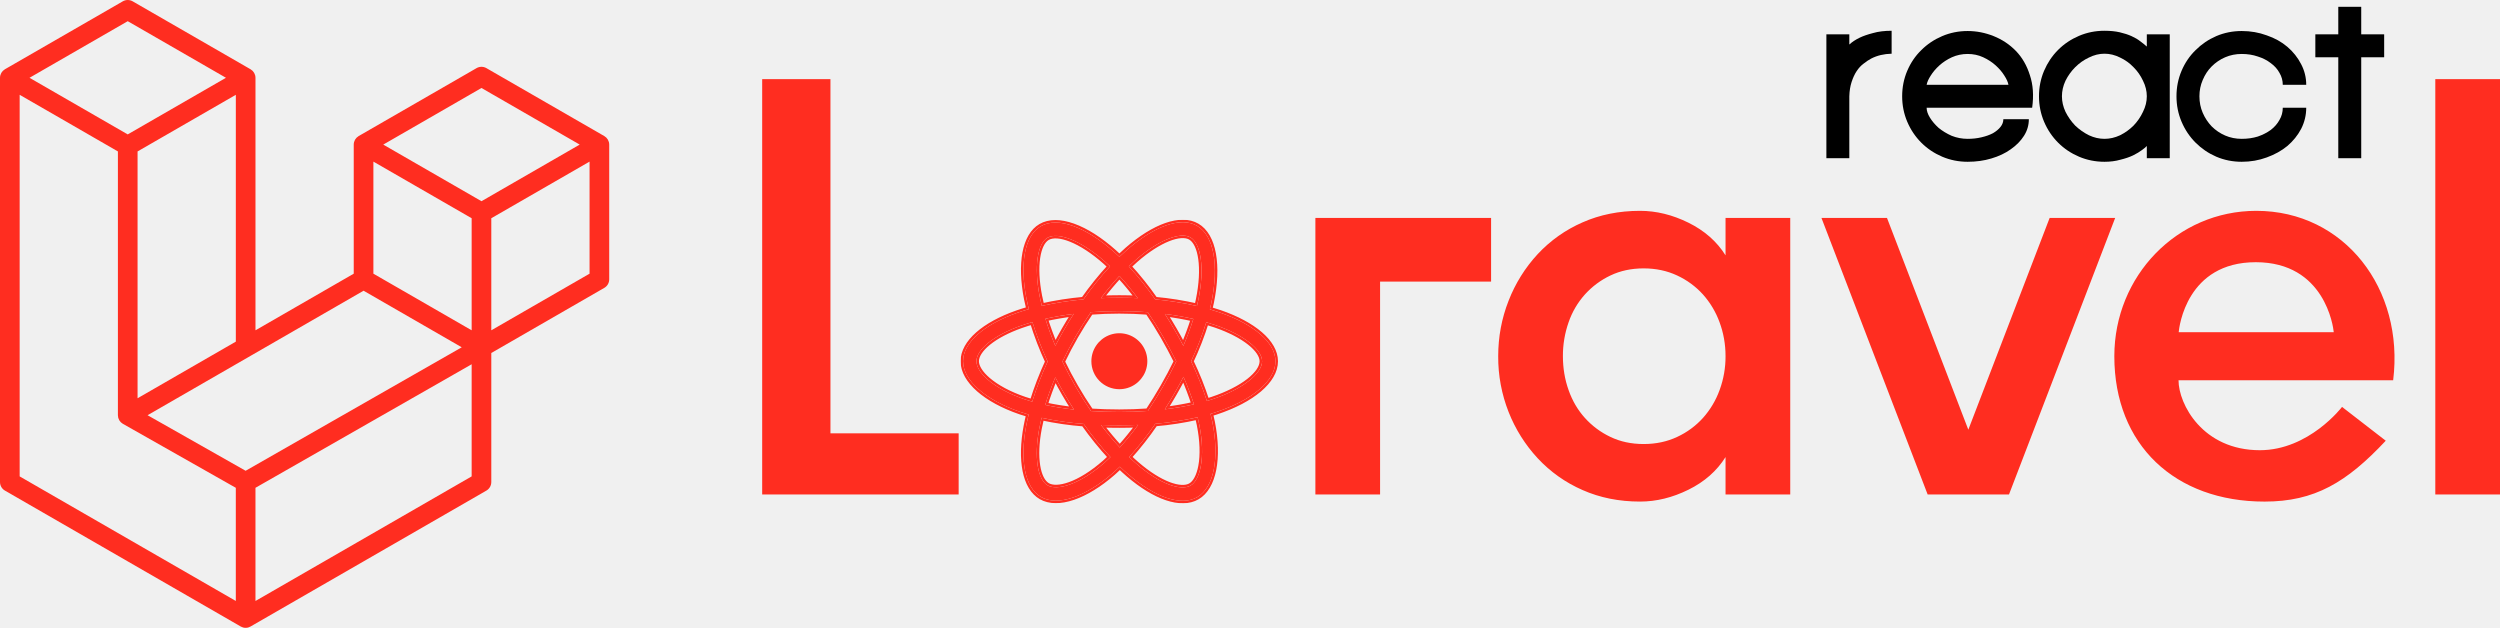
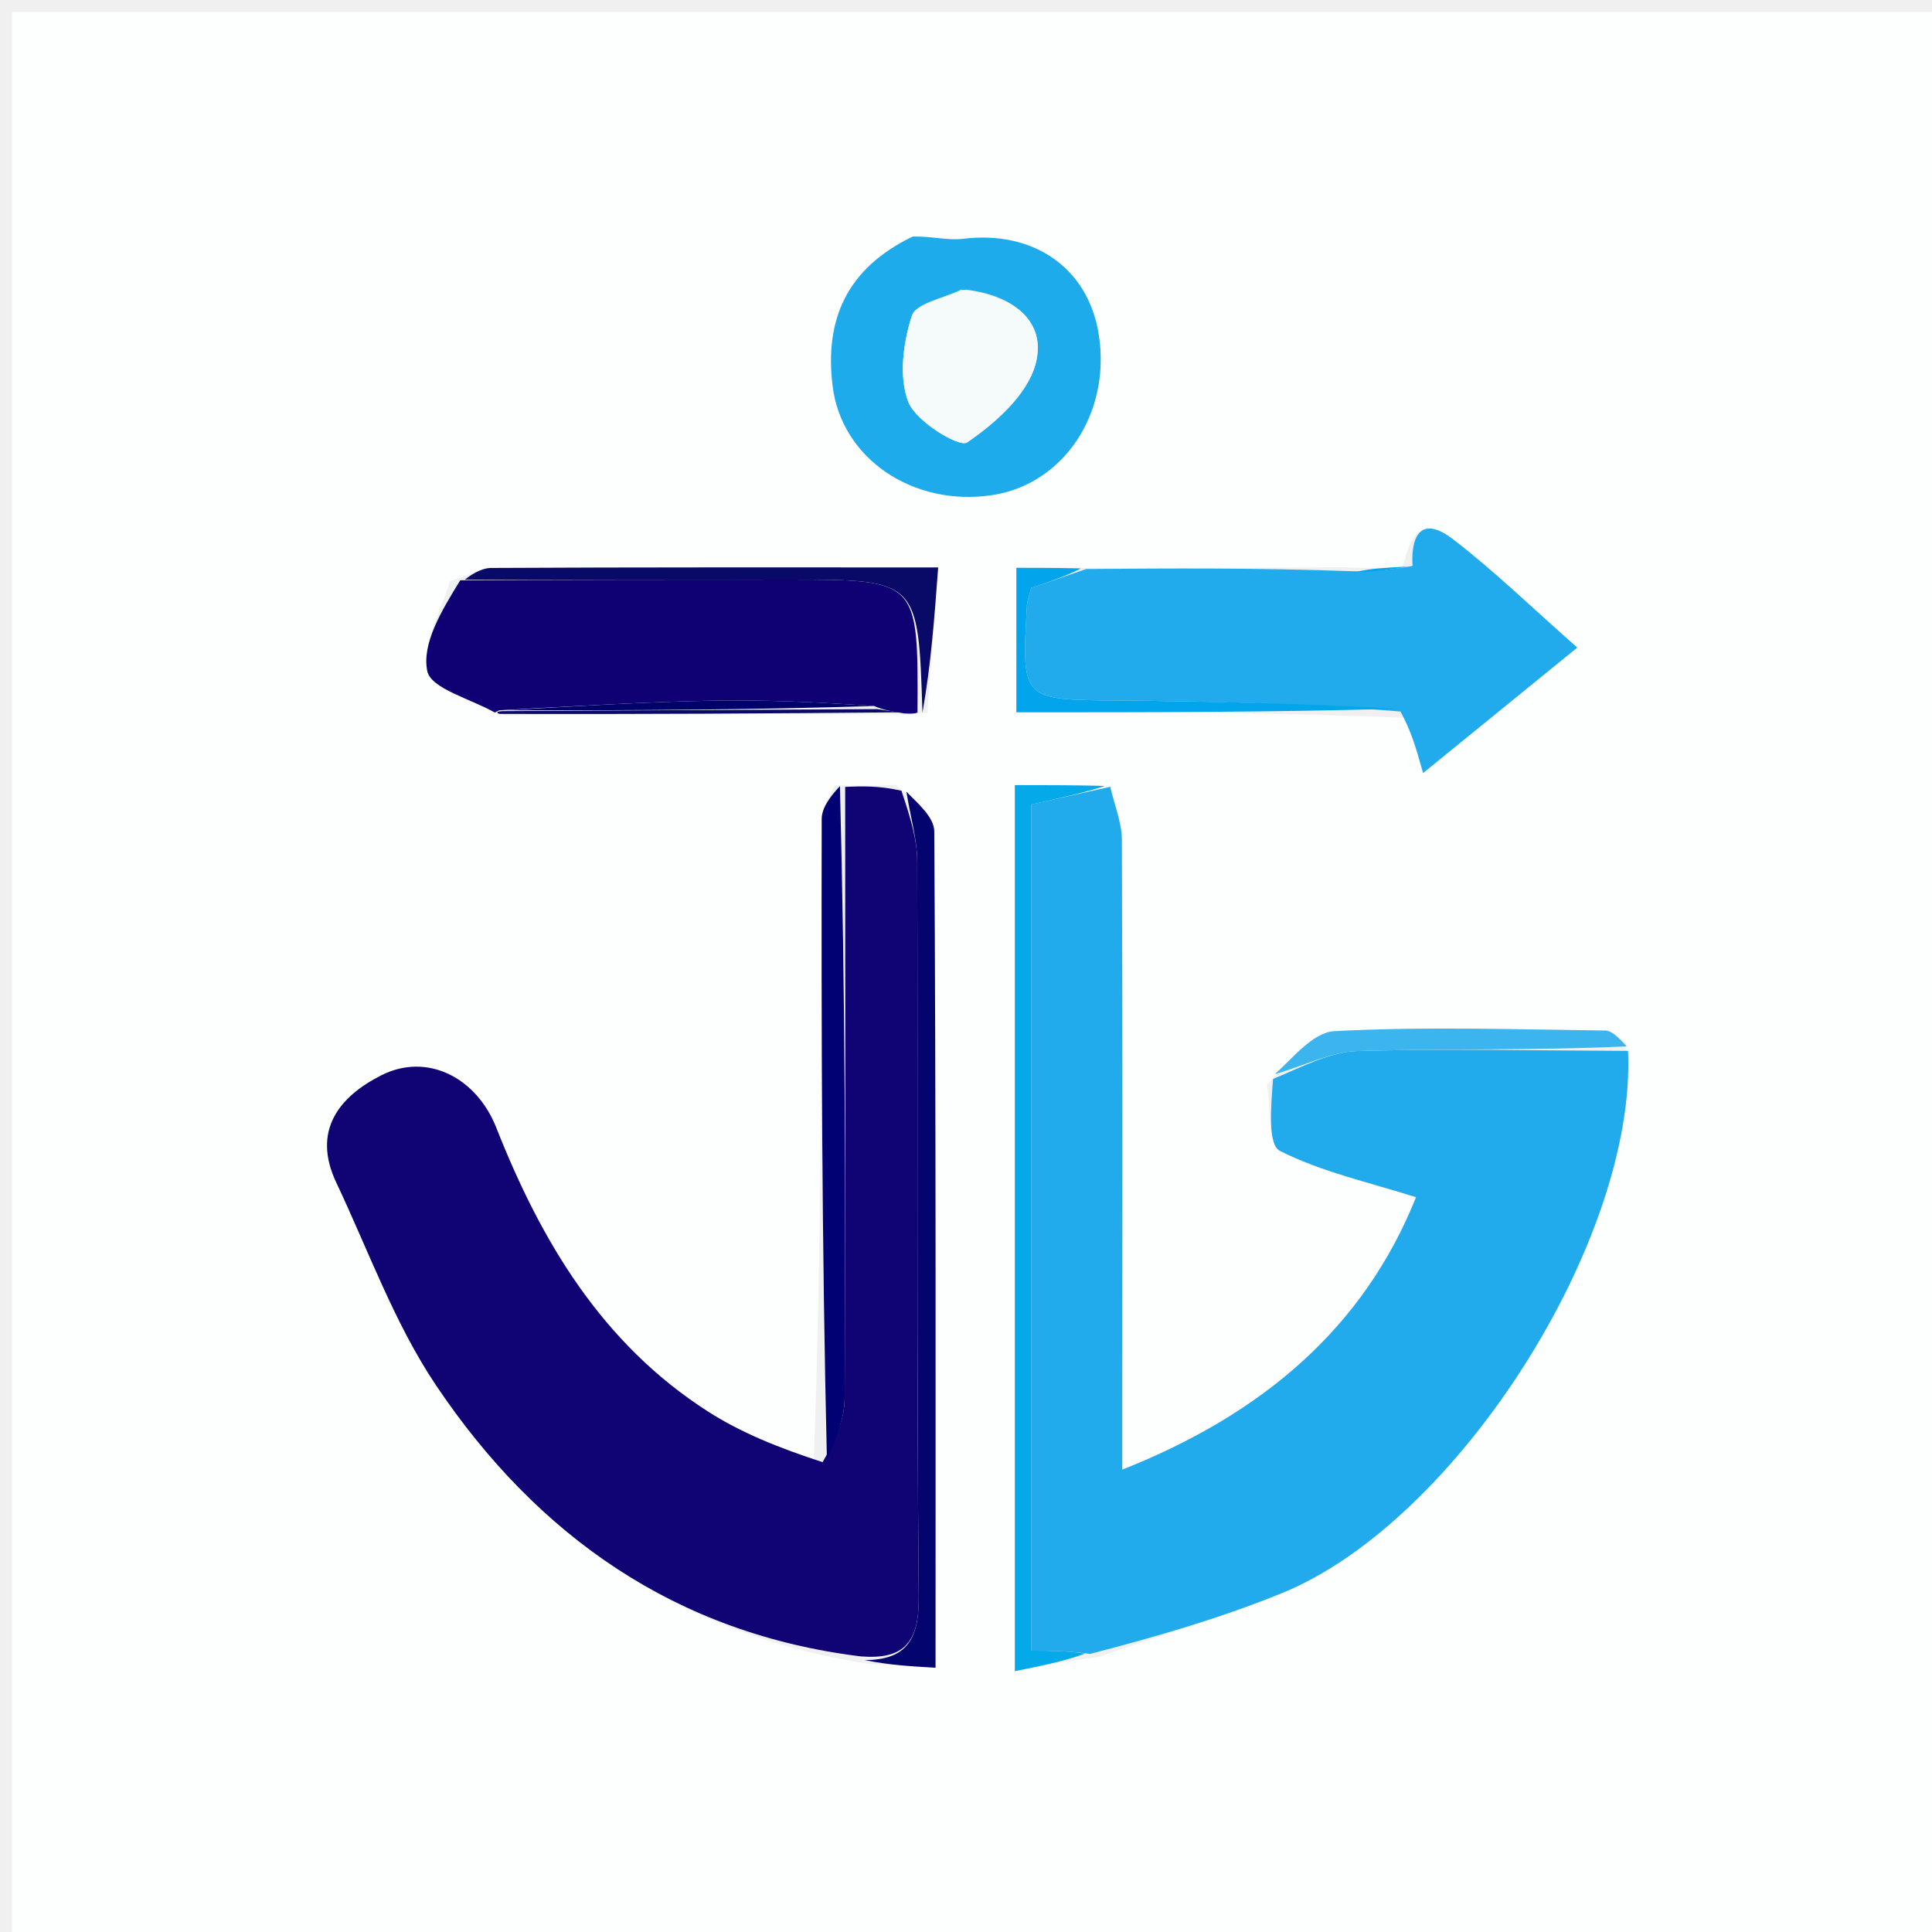
- <svg xmlns="http://www.w3.org/2000/svg" width="1991" height="500" viewBox="0 0 1991 500" fill="none">
-   <mask id="path-1-outside-1_1_7" maskUnits="userSpaceOnUse" x="765" y="175" width="253" height="226" fill="black">
-     <rect fill="white" x="765" y="175" width="253" height="226" />
-     <path d="M971.537 248.894C968.887 247.988 966.217 247.145 963.529 246.365C963.975 244.551 964.386 242.726 964.763 240.892C970.827 211.403 966.862 187.646 953.33 179.825C940.374 172.321 919.125 180.141 897.69 198.84C895.582 200.685 893.518 202.585 891.496 204.541C890.149 203.242 888.767 201.97 887.35 200.727C864.884 180.732 842.365 172.31 828.849 180.157C815.893 187.677 812.042 210.009 817.499 237.958C818.045 240.722 818.658 243.474 819.339 246.214C816.152 247.121 813.073 248.09 810.13 249.117C783.823 258.316 767 272.739 767 287.696C767 303.15 785.056 318.646 812.488 328.042C814.713 328.799 816.959 329.502 819.225 330.152C818.489 333.085 817.838 336.051 817.271 339.05C812.089 366.518 816.131 388.321 829.062 395.795C842.417 403.511 864.822 395.582 886.661 376.458C888.389 374.945 890.116 373.347 891.844 371.664C894.027 373.775 896.273 375.824 898.581 377.811C919.726 396.043 940.607 403.408 953.517 395.914C966.862 388.171 971.2 364.746 965.566 336.246C965.134 334.07 964.637 331.848 964.074 329.582C965.649 329.115 967.192 328.633 968.702 328.136C997.206 318.667 1015.78 303.358 1015.78 287.711C1015.76 272.682 998.403 258.165 971.537 248.894ZM904.681 206.873C923.043 190.854 940.208 184.531 948.033 189.05C956.362 193.865 959.601 213.279 954.367 238.741C954.021 240.399 953.648 242.053 953.247 243.701C942.289 241.208 931.177 239.449 919.985 238.435C913.577 229.204 906.553 220.417 898.959 212.133C900.818 210.33 902.722 208.576 904.671 206.873H904.681ZM840.453 300.476C842.702 304.829 845.053 309.129 847.507 313.376C850.005 317.708 852.608 321.977 855.317 326.182C847.616 325.345 839.963 324.111 832.389 322.487C834.586 315.376 837.292 307.991 840.453 300.476ZM840.453 275.429C837.343 268.074 834.711 260.84 832.55 253.853C839.65 252.262 847.216 250.962 855.104 249.977C852.461 254.102 849.918 258.288 847.475 262.534C845.033 266.781 842.687 271.079 840.437 275.429H840.453ZM846.102 287.955C849.377 281.124 852.905 274.425 856.685 267.857C860.461 261.292 864.481 254.878 868.745 248.614C876.146 248.054 883.733 247.759 891.398 247.759C899.063 247.759 906.697 248.054 914.093 248.619C918.311 254.869 922.307 261.261 926.08 267.795C929.853 274.328 933.427 280.996 936.803 287.799C933.472 294.654 929.906 301.381 926.106 307.981C922.336 314.545 918.363 320.978 914.186 327.281C906.801 327.799 899.156 328.084 891.382 328.084C883.609 328.084 876.109 327.84 868.859 327.369C864.564 321.084 860.511 314.642 856.7 308.043C852.89 301.444 849.352 294.748 846.087 287.955H846.102ZM935.305 313.303C937.81 308.957 940.215 304.553 942.519 300.093C945.678 307.255 948.467 314.576 950.874 322.025C943.21 323.751 935.462 325.074 927.661 325.99C930.293 321.813 932.842 317.584 935.305 313.303ZM942.416 275.434C940.121 271.063 937.736 266.744 935.258 262.477C932.84 258.269 930.319 254.113 927.697 250.008C935.632 251.013 943.245 252.35 950.381 253.983C948.087 261.262 945.428 268.421 942.416 275.434ZM891.502 219.747C896.677 225.401 901.563 231.314 906.143 237.461C896.347 236.994 886.545 236.994 876.736 237.461C881.572 231.066 886.521 225.131 891.502 219.747ZM834.198 189.366C842.521 184.536 860.924 191.439 880.323 208.682C881.561 209.786 882.81 210.941 884.054 212.139C876.422 220.421 869.348 229.201 862.878 238.42C851.711 239.426 840.621 241.157 829.678 243.602C829.046 241.059 828.476 238.499 827.968 235.922C823.278 211.962 826.382 193.901 834.198 189.366ZM822.065 319.89C819.992 319.299 817.945 318.658 815.924 317.967C803.796 313.821 793.779 308.411 786.901 302.518C780.744 297.237 777.624 291.966 777.624 287.696C777.624 278.621 791.13 267.043 813.654 259.191C816.483 258.207 819.337 257.307 822.215 256.491C825.561 267.242 829.612 277.759 834.343 287.976C829.555 298.333 825.454 308.994 822.065 319.89ZM879.659 368.436C870.004 376.894 860.333 382.89 851.808 385.911C844.148 388.622 838.048 388.7 834.363 386.569C826.517 382.035 823.252 364.523 827.704 341.035C828.232 338.271 828.837 335.507 829.518 332.743C840.57 335.124 851.771 336.75 863.044 337.609C869.577 346.876 876.71 355.706 884.396 364.041C882.852 365.559 881.271 367.021 879.659 368.436ZM891.797 356.402C886.76 350.955 881.732 344.927 876.83 338.449C881.594 338.636 886.445 338.729 891.382 338.729C896.451 338.729 901.468 338.62 906.412 338.397C901.849 344.643 896.971 350.652 891.797 356.402ZM956.331 371.219C954.849 379.221 951.869 384.559 948.184 386.694C940.342 391.244 923.577 385.331 905.5 369.736C903.427 367.954 901.354 366.041 899.244 364.036C906.781 355.668 913.747 346.803 920.094 337.501C931.429 336.54 942.685 334.8 953.781 332.292C954.289 334.344 954.738 336.355 955.128 338.325C957.621 350.918 957.979 362.31 956.331 371.219ZM965.349 318.024C963.991 318.475 962.591 318.911 961.171 319.336C957.692 308.535 953.483 297.983 948.572 287.753C953.299 277.659 957.343 267.26 960.679 256.626C963.224 257.367 965.696 258.145 968.075 258.969C991.096 266.908 1005.14 278.663 1005.14 287.696C1005.14 297.335 989.971 309.846 965.349 318.024Z" />
-   </mask>
-   <path d="M971.537 248.894C968.887 247.988 966.217 247.145 963.529 246.365C963.975 244.551 964.386 242.726 964.763 240.892C970.827 211.403 966.862 187.646 953.33 179.825C940.374 172.321 919.125 180.141 897.69 198.84C895.582 200.685 893.518 202.585 891.496 204.541C890.149 203.242 888.767 201.97 887.35 200.727C864.884 180.732 842.365 172.31 828.849 180.157C815.893 187.677 812.042 210.009 817.499 237.958C818.045 240.722 818.658 243.474 819.339 246.214C816.152 247.121 813.073 248.09 810.13 249.117C783.823 258.316 767 272.739 767 287.696C767 303.15 785.056 318.646 812.488 328.042C814.713 328.799 816.959 329.502 819.225 330.152C818.489 333.085 817.838 336.051 817.271 339.05C812.089 366.518 816.131 388.321 829.062 395.795C842.417 403.511 864.822 395.582 886.661 376.458C888.389 374.945 890.116 373.347 891.844 371.664C894.027 373.775 896.273 375.824 898.581 377.811C919.726 396.043 940.607 403.408 953.517 395.914C966.862 388.171 971.2 364.746 965.566 336.246C965.134 334.07 964.637 331.848 964.074 329.582C965.649 329.115 967.192 328.633 968.702 328.136C997.206 318.667 1015.78 303.358 1015.78 287.711C1015.76 272.682 998.403 258.165 971.537 248.894ZM904.681 206.873C923.043 190.854 940.208 184.531 948.033 189.05C956.362 193.865 959.601 213.279 954.367 238.741C954.021 240.399 953.648 242.053 953.247 243.701C942.289 241.208 931.177 239.449 919.985 238.435C913.577 229.204 906.553 220.417 898.959 212.133C900.818 210.33 902.722 208.576 904.671 206.873H904.681ZM840.453 300.476C842.702 304.829 845.053 309.129 847.507 313.376C850.005 317.708 852.608 321.977 855.317 326.182C847.616 325.345 839.963 324.111 832.389 322.487C834.586 315.376 837.292 307.991 840.453 300.476ZM840.453 275.429C837.343 268.074 834.711 260.84 832.55 253.853C839.65 252.262 847.216 250.962 855.104 249.977C852.461 254.102 849.918 258.288 847.475 262.534C845.033 266.781 842.687 271.079 840.437 275.429H840.453ZM846.102 287.955C849.377 281.124 852.905 274.425 856.685 267.857C860.461 261.292 864.481 254.878 868.745 248.614C876.146 248.054 883.733 247.759 891.398 247.759C899.063 247.759 906.697 248.054 914.093 248.619C918.311 254.869 922.307 261.261 926.08 267.795C929.853 274.328 933.427 280.996 936.803 287.799C933.472 294.654 929.906 301.381 926.106 307.981C922.336 314.545 918.363 320.978 914.186 327.281C906.801 327.799 899.156 328.084 891.382 328.084C883.609 328.084 876.109 327.84 868.859 327.369C864.564 321.084 860.511 314.642 856.7 308.043C852.89 301.444 849.352 294.748 846.087 287.955H846.102ZM935.305 313.303C937.81 308.957 940.215 304.553 942.519 300.093C945.678 307.255 948.467 314.576 950.874 322.025C943.21 323.751 935.462 325.074 927.661 325.99C930.293 321.813 932.842 317.584 935.305 313.303ZM942.416 275.434C940.121 271.063 937.736 266.744 935.258 262.477C932.84 258.269 930.319 254.113 927.697 250.008C935.632 251.013 943.245 252.35 950.381 253.983C948.087 261.262 945.428 268.421 942.416 275.434ZM891.502 219.747C896.677 225.401 901.563 231.314 906.143 237.461C896.347 236.994 886.545 236.994 876.736 237.461C881.572 231.066 886.521 225.131 891.502 219.747ZM834.198 189.366C842.521 184.536 860.924 191.439 880.323 208.682C881.561 209.786 882.81 210.941 884.054 212.139C876.422 220.421 869.348 229.201 862.878 238.42C851.711 239.426 840.621 241.157 829.678 243.602C829.046 241.059 828.476 238.499 827.968 235.922C823.278 211.962 826.382 193.901 834.198 189.366ZM822.065 319.89C819.992 319.299 817.945 318.658 815.924 317.967C803.796 313.821 793.779 308.411 786.901 302.518C780.744 297.237 777.624 291.966 777.624 287.696C777.624 278.621 791.13 267.043 813.654 259.191C816.483 258.207 819.337 257.307 822.215 256.491C825.561 267.242 829.612 277.759 834.343 287.976C829.555 298.333 825.454 308.994 822.065 319.89ZM879.659 368.436C870.004 376.894 860.333 382.89 851.808 385.911C844.148 388.622 838.048 388.7 834.363 386.569C826.517 382.035 823.252 364.523 827.704 341.035C828.232 338.271 828.837 335.507 829.518 332.743C840.57 335.124 851.771 336.75 863.044 337.609C869.577 346.876 876.71 355.706 884.396 364.041C882.852 365.559 881.271 367.021 879.659 368.436ZM891.797 356.402C886.76 350.955 881.732 344.927 876.83 338.449C881.594 338.636 886.445 338.729 891.382 338.729C896.451 338.729 901.468 338.62 906.412 338.397C901.849 344.643 896.971 350.652 891.797 356.402ZM956.331 371.219C954.849 379.221 951.869 384.559 948.184 386.694C940.342 391.244 923.577 385.331 905.5 369.736C903.427 367.954 901.354 366.041 899.244 364.036C906.781 355.668 913.747 346.803 920.094 337.501C931.429 336.54 942.685 334.8 953.781 332.292C954.289 334.344 954.738 336.355 955.128 338.325C957.621 350.918 957.979 362.31 956.331 371.219ZM965.349 318.024C963.991 318.475 962.591 318.911 961.171 319.336C957.692 308.535 953.483 297.983 948.572 287.753C953.299 277.659 957.343 267.26 960.679 256.626C963.224 257.367 965.696 258.145 968.075 258.969C991.096 266.908 1005.14 278.663 1005.14 287.696C1005.14 297.335 989.971 309.846 965.349 318.024Z" fill="#FF2D20" />
-   <path d="M971.537 248.894C968.887 247.988 966.217 247.145 963.529 246.365C963.975 244.551 964.386 242.726 964.763 240.892C970.827 211.403 966.862 187.646 953.33 179.825C940.374 172.321 919.125 180.141 897.69 198.84C895.582 200.685 893.518 202.585 891.496 204.541C890.149 203.242 888.767 201.97 887.35 200.727C864.884 180.732 842.365 172.31 828.849 180.157C815.893 187.677 812.042 210.009 817.499 237.958C818.045 240.722 818.658 243.474 819.339 246.214C816.152 247.121 813.073 248.09 810.13 249.117C783.823 258.316 767 272.739 767 287.696C767 303.15 785.056 318.646 812.488 328.042C814.713 328.799 816.959 329.502 819.225 330.152C818.489 333.085 817.838 336.051 817.271 339.05C812.089 366.518 816.131 388.321 829.062 395.795C842.417 403.511 864.822 395.582 886.661 376.458C888.389 374.945 890.116 373.347 891.844 371.664C894.027 373.775 896.273 375.824 898.581 377.811C919.726 396.043 940.607 403.408 953.517 395.914C966.862 388.171 971.2 364.746 965.566 336.246C965.134 334.07 964.637 331.848 964.074 329.582C965.649 329.115 967.192 328.633 968.702 328.136C997.206 318.667 1015.78 303.358 1015.78 287.711C1015.76 272.682 998.403 258.165 971.537 248.894ZM904.681 206.873C923.043 190.854 940.208 184.531 948.033 189.05C956.362 193.865 959.601 213.279 954.367 238.741C954.021 240.399 953.648 242.053 953.247 243.701C942.289 241.208 931.177 239.449 919.985 238.435C913.577 229.204 906.553 220.417 898.959 212.133C900.818 210.33 902.722 208.576 904.671 206.873H904.681ZM840.453 300.476C842.702 304.829 845.053 309.129 847.507 313.376C850.005 317.708 852.608 321.977 855.317 326.182C847.616 325.345 839.963 324.111 832.389 322.487C834.586 315.376 837.292 307.991 840.453 300.476ZM840.453 275.429C837.343 268.074 834.711 260.84 832.55 253.853C839.65 252.262 847.216 250.962 855.104 249.977C852.461 254.102 849.918 258.288 847.475 262.534C845.033 266.781 842.687 271.079 840.437 275.429H840.453ZM846.102 287.955C849.377 281.124 852.905 274.425 856.685 267.857C860.461 261.292 864.481 254.878 868.745 248.614C876.146 248.054 883.733 247.759 891.398 247.759C899.063 247.759 906.697 248.054 914.093 248.619C918.311 254.869 922.307 261.261 926.08 267.795C929.853 274.328 933.427 280.996 936.803 287.799C933.472 294.654 929.906 301.381 926.106 307.981C922.336 314.545 918.363 320.978 914.186 327.281C906.801 327.799 899.156 328.084 891.382 328.084C883.609 328.084 876.109 327.84 868.859 327.369C864.564 321.084 860.511 314.642 856.7 308.043C852.89 301.444 849.352 294.748 846.087 287.955H846.102ZM935.305 313.303C937.81 308.957 940.215 304.553 942.519 300.093C945.678 307.255 948.467 314.576 950.874 322.025C943.21 323.751 935.462 325.074 927.661 325.99C930.293 321.813 932.842 317.584 935.305 313.303ZM942.416 275.434C940.121 271.063 937.736 266.744 935.258 262.477C932.84 258.269 930.319 254.113 927.697 250.008C935.632 251.013 943.245 252.35 950.381 253.983C948.087 261.262 945.428 268.421 942.416 275.434ZM891.502 219.747C896.677 225.401 901.563 231.314 906.143 237.461C896.347 236.994 886.545 236.994 876.736 237.461C881.572 231.066 886.521 225.131 891.502 219.747ZM834.198 189.366C842.521 184.536 860.924 191.439 880.323 208.682C881.561 209.786 882.81 210.941 884.054 212.139C876.422 220.421 869.348 229.201 862.878 238.42C851.711 239.426 840.621 241.157 829.678 243.602C829.046 241.059 828.476 238.499 827.968 235.922C823.278 211.962 826.382 193.901 834.198 189.366ZM822.065 319.89C819.992 319.299 817.945 318.658 815.924 317.967C803.796 313.821 793.779 308.411 786.901 302.518C780.744 297.237 777.624 291.966 777.624 287.696C777.624 278.621 791.13 267.043 813.654 259.191C816.483 258.207 819.337 257.307 822.215 256.491C825.561 267.242 829.612 277.759 834.343 287.976C829.555 298.333 825.454 308.994 822.065 319.89ZM879.659 368.436C870.004 376.894 860.333 382.89 851.808 385.911C844.148 388.622 838.048 388.7 834.363 386.569C826.517 382.035 823.252 364.523 827.704 341.035C828.232 338.271 828.837 335.507 829.518 332.743C840.57 335.124 851.771 336.75 863.044 337.609C869.577 346.876 876.71 355.706 884.396 364.041C882.852 365.559 881.271 367.021 879.659 368.436ZM891.797 356.402C886.76 350.955 881.732 344.927 876.83 338.449C881.594 338.636 886.445 338.729 891.382 338.729C896.451 338.729 901.468 338.62 906.412 338.397C901.849 344.643 896.971 350.652 891.797 356.402ZM956.331 371.219C954.849 379.221 951.869 384.559 948.184 386.694C940.342 391.244 923.577 385.331 905.5 369.736C903.427 367.954 901.354 366.041 899.244 364.036C906.781 355.668 913.747 346.803 920.094 337.501C931.429 336.54 942.685 334.8 953.781 332.292C954.289 334.344 954.738 336.355 955.128 338.325C957.621 350.918 957.979 362.31 956.331 371.219ZM965.349 318.024C963.991 318.475 962.591 318.911 961.171 319.336C957.692 308.535 953.483 297.983 948.572 287.753C953.299 277.659 957.343 267.26 960.679 256.626C963.224 257.367 965.696 258.145 968.075 258.969C991.096 266.908 1005.14 278.663 1005.14 287.696C1005.14 297.335 989.971 309.846 965.349 318.024Z" stroke="#FF2D20" stroke-width="4" mask="url(#path-1-outside-1_1_7)" />
-   <path d="M891.382 309.96C895.793 309.974 900.109 308.679 903.783 306.24C907.457 303.8 910.325 300.324 912.023 296.253C913.721 292.182 914.172 287.699 913.321 283.372C912.469 279.044 910.352 275.066 907.239 271.943C904.125 268.819 900.154 266.689 895.829 265.823C891.504 264.957 887.02 265.394 882.944 267.079C878.867 268.764 875.383 271.62 872.931 275.286C870.479 278.953 869.17 283.264 869.17 287.675C869.164 290.597 869.733 293.492 870.847 296.193C871.96 298.895 873.595 301.351 875.658 303.421C877.72 305.49 880.171 307.133 882.869 308.255C885.567 309.377 888.46 309.957 891.382 309.96Z" fill="#FF2D20" />
-   <path fill-rule="evenodd" clip-rule="evenodd" d="M484.904 113.113C485.084 113.78 485.176 114.467 485.178 115.157V222.481C485.178 223.859 484.815 225.212 484.125 226.404C483.435 227.596 482.443 228.584 481.25 229.27L391.267 281.132V383.926C391.267 386.724 389.782 389.306 387.359 390.715L199.527 498.958C199.097 499.202 198.628 499.359 198.159 499.525C197.984 499.584 197.817 499.691 197.632 499.74C196.319 500.087 194.939 500.087 193.626 499.74C193.411 499.682 193.215 499.564 193.01 499.486C192.58 499.33 192.131 499.193 191.72 498.958L3.928 390.715C2.735 390.029 1.744 389.04 1.054 387.848C0.365 386.656 0.001 385.304 0 383.926L0 61.955C0 61.251 0.098 60.566 0.274 59.901C0.332 59.676 0.469 59.471 0.547 59.246C0.694 58.835 0.831 58.414 1.046 58.033C1.192 57.779 1.407 57.573 1.583 57.338C1.808 57.025 2.013 56.703 2.277 56.429C2.501 56.204 2.795 56.038 3.049 55.842C3.332 55.607 3.586 55.353 3.908 55.167L97.819 1.045C99.008 0.36 100.356 0 101.728 0C103.099 0 104.447 0.36 105.636 1.045L199.537 55.167H199.557C199.869 55.363 200.133 55.607 200.417 55.832C200.671 56.028 200.954 56.204 201.179 56.419C201.452 56.703 201.648 57.025 201.882 57.338C202.048 57.573 202.273 57.779 202.41 58.033C202.635 58.424 202.762 58.835 202.918 59.246C202.996 59.471 203.133 59.676 203.192 59.911C203.371 60.578 203.463 61.265 203.465 61.955V263.055L281.713 217.952V115.148C281.713 114.463 281.81 113.768 281.986 113.113C282.055 112.878 282.182 112.673 282.26 112.448C282.416 112.037 282.553 111.617 282.768 111.235C282.915 110.981 283.13 110.775 283.296 110.541C283.53 110.228 283.726 109.905 283.999 109.631C284.224 109.406 284.507 109.24 284.761 109.044C285.054 108.809 285.309 108.555 285.621 108.369L379.542 54.248C380.73 53.562 382.078 53.201 383.45 53.201C384.822 53.201 386.17 53.562 387.359 54.248L481.26 108.369C481.592 108.565 481.846 108.809 482.139 109.034C482.383 109.23 482.667 109.406 482.891 109.621C483.165 109.905 483.36 110.228 483.595 110.541C483.771 110.775 483.986 110.981 484.123 111.235C484.347 111.617 484.474 112.037 484.631 112.448C484.719 112.673 484.846 112.878 484.904 113.113ZM469.524 217.952V128.705L436.664 147.642L391.267 173.808V263.055L469.534 217.952H469.524ZM375.623 379.397V290.091L330.969 315.621L203.455 388.475V478.622L375.623 379.397ZM15.653 75.503V379.397L187.802 478.612V388.485L97.868 337.532L97.839 337.513L97.8 337.493C97.497 337.317 97.243 337.063 96.959 336.847C96.715 336.652 96.432 336.495 96.217 336.28L96.197 336.251C95.943 336.006 95.767 335.703 95.552 335.429C95.357 335.165 95.122 334.94 94.966 334.666L94.956 334.637C94.78 334.343 94.673 333.991 94.546 333.659C94.419 333.365 94.253 333.091 94.175 332.778C94.077 332.407 94.057 332.006 94.018 331.624C93.979 331.331 93.901 331.037 93.901 330.744V120.606L48.514 94.43L15.653 75.503ZM101.737 16.872L23.5 61.955L101.718 107.039L179.946 61.946L101.718 16.872H101.737ZM142.425 298.23L187.812 272.074V75.503L154.951 94.44L109.554 120.606V317.177L142.425 298.23ZM383.45 70.074L305.222 115.157L383.45 160.241L461.668 115.148L383.45 70.074ZM375.623 173.808L330.227 147.642L297.366 128.705V217.952L342.753 244.108L375.623 263.055V173.808ZM195.619 374.927L310.362 309.351L367.719 276.583L289.549 231.529L199.547 283.401L117.518 330.675L195.619 374.927Z" fill="#FF2D20" />
-   <path fill-rule="evenodd" clip-rule="evenodd" d="M661.371 63V345.115H763.474V393.787H607V63H661.371ZM1047.57 393.787V173.576H1187.5V224.268H1099.09V393.811H1047.57V393.787ZM1374.22 203.347V173.576H1425.75V393.799H1374.22V364.016C1367.29 375.045 1357.45 383.712 1344.68 390.004C1331.92 396.308 1319.08 399.454 1306.15 399.454C1289.45 399.454 1274.17 396.394 1260.3 390.249C1246.79 384.36 1234.64 375.751 1224.61 364.958C1214.66 354.224 1206.81 341.728 1201.45 328.112C1195.88 313.965 1193.07 298.88 1193.17 283.675C1193.17 268.251 1195.93 253.513 1201.45 239.484C1206.77 225.777 1214.62 213.193 1224.6 202.393C1234.64 191.605 1246.79 183 1260.3 177.114C1274.17 170.969 1289.45 167.909 1306.15 167.909C1319.07 167.909 1331.92 171.055 1344.68 177.359C1357.45 183.663 1367.29 192.318 1374.22 203.347ZM1369.5 310.619C1372.67 301.995 1374.27 292.875 1374.22 283.688C1374.22 274.225 1372.63 265.252 1369.5 256.757C1366.54 248.576 1362.06 241.035 1356.27 234.538C1350.5 228.166 1343.5 223.021 1335.7 219.408C1327.67 215.638 1318.75 213.74 1308.99 213.74C1299.22 213.74 1290.39 215.638 1282.52 219.408C1274.81 223.064 1267.9 228.206 1262.19 234.538C1256.42 241.001 1252 248.551 1249.2 256.744C1246.17 265.399 1244.65 274.508 1244.7 283.675C1244.7 293.126 1246.18 302.111 1249.2 310.606C1252.18 319.126 1256.52 326.52 1262.19 332.824C1267.9 339.159 1274.81 344.302 1282.52 347.955C1290.39 351.737 1299.22 353.623 1308.99 353.623C1318.75 353.623 1327.67 351.737 1335.7 347.955C1343.51 344.346 1350.5 339.2 1356.27 332.824C1362.06 326.332 1366.54 318.795 1369.5 310.619ZM1632.33 173.576H1684.52L1599.96 393.799H1535.18L1450.61 173.576H1502.8L1567.57 342.214L1632.33 173.576ZM1796.91 167.909C1867.06 167.909 1914.91 230.07 1905.92 302.821H1734.98C1734.98 321.819 1754.17 358.544 1799.74 358.544C1838.92 358.544 1865.19 324.084 1865.2 324.06L1900.01 350.991C1868.89 384.202 1843.4 399.467 1803.49 399.467C1732.19 399.467 1683.85 354.369 1683.85 283.688C1683.85 219.751 1733.82 167.909 1796.91 167.909ZM1735.11 264.542H1858.6C1858.22 260.307 1851.52 208.819 1796.49 208.819C1741.45 208.819 1735.51 260.307 1735.11 264.542ZM1939.47 393.787V63H1991V393.787H1939.47Z" fill="#FF2D20" />
-   <path d="M1472.8 35.462C1474.96 33.432 1477.74 31.605 1481.12 29.981C1483.96 28.628 1487.48 27.41 1491.68 26.327C1495.87 25.109 1500.81 24.5 1506.49 24.5V42.77C1500.4 42.905 1494.99 44.191 1490.25 46.627C1488.22 47.71 1486.19 49.063 1484.16 50.687C1482.13 52.176 1480.31 54.138 1478.68 56.574C1477.06 59.01 1475.71 61.92 1474.62 65.303C1473.54 68.551 1472.93 72.34 1472.8 76.671V126H1454.53V27.342H1472.8V35.462Z" fill="black" />
-   <path d="M1615.77 94.941C1615.77 99.678 1614.49 104.076 1611.91 108.136C1609.34 112.196 1605.82 115.782 1601.36 118.895C1597.03 122.008 1591.89 124.444 1585.93 126.203C1580.11 127.962 1573.82 128.842 1567.05 128.842C1559.88 128.842 1553.11 127.489 1546.75 124.782C1540.39 122.075 1534.84 118.354 1530.11 113.617C1525.37 108.88 1521.65 103.332 1518.94 96.971C1516.23 90.61 1514.88 83.844 1514.88 76.671C1514.88 69.498 1516.23 62.732 1518.94 56.371C1521.65 50.01 1525.37 44.529 1530.11 39.928C1534.84 35.191 1540.39 31.47 1546.75 28.763C1553.11 26.056 1559.88 24.703 1567.05 24.703C1574.09 24.703 1580.99 26.056 1587.76 28.763C1594.52 31.47 1600.41 35.394 1605.42 40.537C1610.43 45.68 1614.15 52.108 1616.58 59.822C1619.15 67.401 1619.76 76.062 1618.41 85.806H1534.37C1534.37 88.242 1535.25 90.881 1537.01 93.723C1538.77 96.565 1541.07 99.272 1543.91 101.843C1546.89 104.279 1550.34 106.377 1554.26 108.136C1558.32 109.76 1562.59 110.572 1567.05 110.572C1570.98 110.572 1574.63 110.166 1578.01 109.354C1581.53 108.542 1584.58 107.459 1587.15 106.106C1589.72 104.617 1591.75 102.926 1593.24 101.031C1594.73 99.136 1595.47 97.106 1595.47 94.941H1615.77ZM1599.53 67.536C1599.13 65.371 1598.04 62.935 1596.28 60.228C1594.52 57.386 1592.22 54.679 1589.38 52.108C1586.54 49.537 1583.22 47.371 1579.43 45.612C1575.65 43.853 1571.52 42.973 1567.05 42.973C1562.59 42.973 1558.39 43.853 1554.47 45.612C1550.68 47.371 1547.36 49.537 1544.52 52.108C1541.68 54.679 1539.38 57.386 1537.62 60.228C1535.86 62.935 1534.77 65.371 1534.37 67.536H1599.53Z" fill="black" />
-   <path d="M1709.72 126V116.256C1709.04 117.068 1707.76 118.151 1705.86 119.504C1704.1 120.857 1701.74 122.278 1698.76 123.767C1695.92 125.12 1692.53 126.271 1688.61 127.218C1684.82 128.301 1680.62 128.842 1676.02 128.842C1668.85 128.842 1662.08 127.489 1655.72 124.782C1649.36 122.075 1643.81 118.354 1639.08 113.617C1634.34 108.88 1630.62 103.332 1627.91 96.971C1625.21 90.61 1623.85 83.844 1623.85 76.671C1623.85 69.498 1625.21 62.732 1627.91 56.371C1630.62 50.01 1634.34 44.462 1639.08 39.725C1643.81 34.988 1649.36 31.267 1655.72 28.56C1662.08 25.853 1668.85 24.5 1676.02 24.5C1680.62 24.5 1684.68 24.906 1688.2 25.718C1691.72 26.53 1694.83 27.545 1697.54 28.763C1700.25 29.981 1702.55 31.334 1704.44 32.823C1706.47 34.312 1708.23 35.733 1709.72 37.086V27.342H1727.99V126H1709.72ZM1642.12 76.671C1642.12 80.866 1643.07 84.994 1644.96 89.054C1646.99 93.114 1649.57 96.768 1652.68 100.016C1655.93 103.129 1659.58 105.7 1663.64 107.73C1667.7 109.625 1671.83 110.572 1676.02 110.572C1680.22 110.572 1684.35 109.625 1688.41 107.73C1692.47 105.7 1696.05 103.129 1699.16 100.016C1702.28 96.768 1704.78 93.114 1706.68 89.054C1708.71 84.994 1709.72 80.866 1709.72 76.671C1709.72 72.476 1708.71 68.348 1706.68 64.288C1704.78 60.228 1702.28 56.642 1699.16 53.529C1696.05 50.281 1692.47 47.71 1688.41 45.815C1684.35 43.785 1680.22 42.77 1676.02 42.77C1671.83 42.77 1667.7 43.785 1663.64 45.815C1659.58 47.71 1655.93 50.281 1652.68 53.529C1649.57 56.642 1646.99 60.228 1644.96 64.288C1643.07 68.348 1642.12 72.476 1642.12 76.671Z" fill="black" />
-   <path d="M1836.68 85.806C1836.68 91.761 1835.32 97.377 1832.62 102.655C1829.91 107.798 1826.25 112.331 1821.65 116.256C1817.05 120.045 1811.57 123.09 1805.21 125.391C1798.98 127.692 1792.35 128.842 1785.32 128.842C1778.14 128.842 1771.38 127.489 1765.02 124.782C1758.79 122.075 1753.31 118.354 1748.57 113.617C1743.84 108.88 1740.11 103.332 1737.41 96.971C1734.7 90.61 1733.35 83.844 1733.35 76.671C1733.35 69.498 1734.7 62.732 1737.41 56.371C1740.11 50.01 1743.84 44.529 1748.57 39.928C1753.31 35.191 1758.79 31.47 1765.02 28.763C1771.38 26.056 1778.14 24.703 1785.32 24.703C1792.35 24.703 1798.98 25.853 1805.21 28.154C1811.57 30.319 1817.05 33.364 1821.65 37.289C1826.25 41.214 1829.91 45.815 1832.62 51.093C1835.32 56.236 1836.68 61.717 1836.68 67.536H1818C1818 64.153 1817.12 60.972 1815.36 57.995C1813.74 55.018 1811.44 52.446 1808.46 50.281C1805.48 47.98 1802.03 46.221 1798.11 45.003C1794.18 43.65 1789.92 42.973 1785.32 42.973C1780.58 42.973 1776.18 43.853 1772.12 45.612C1768.06 47.371 1764.47 49.807 1761.36 52.92C1758.38 55.897 1756.02 59.484 1754.26 63.679C1752.5 67.739 1751.62 72.07 1751.62 76.671C1751.62 81.408 1752.5 85.806 1754.26 89.866C1756.02 93.926 1758.38 97.512 1761.36 100.625C1764.47 103.738 1768.06 106.174 1772.12 107.933C1776.18 109.692 1780.58 110.572 1785.32 110.572C1789.92 110.572 1794.18 109.963 1798.11 108.745C1802.03 107.392 1805.48 105.632 1808.46 103.467C1811.44 101.166 1813.74 98.527 1815.36 95.55C1817.12 92.573 1818 89.325 1818 85.806H1836.68Z" fill="black" />
-   <path d="M1862.21 126V45.612H1843.94V27.342H1862.21V5.418H1880.48V27.342H1898.75V45.612H1880.48V126H1862.21Z" fill="black" />
+ <svg xmlns="http://www.w3.org/2000/svg" version="1.1" id="Layer_1" x="0px" y="0px" width="100%" viewBox="0 0 160 160" enable-background="new 0 0 160 160" xml:space="preserve">
+   <path fill="#FDFEFE" opacity="1" stroke="none" d=" M101,161   C67.333,161 34.167,161 1,161   C1,107.667 1,54.333 1,1   C54.333,1 107.667,1 161,1   C161,54.333 161,107.667 161,161   C141.167,161 121.333,161 101,161  M41.757,59.233   C52.851,59.158 63.945,59.083 75.511,59.191   C75.668,59.131 75.826,59.07 76.802,59.029   C77.094,55.089 77.387,51.149 77.695,46.992   C64.773,46.992 52.726,46.971 40.68,47.036   C39.794,47.041 38.912,47.674 37.27,48.114   C36.536,50.621 34.925,53.305 35.384,55.57   C35.681,57.034 39.008,57.884 41.757,59.233  M116.565,59.456   C116.898,60.636 117.232,61.817 117.854,64.017   C122.295,60.404 126.17,57.252 130.624,53.629   C126.831,50.289 123.726,47.257 120.304,44.638   C117.793,42.716 116.823,44.22 116.161,46.969   C114.79,47.021 113.42,47.072 111.116,46.971   C104.063,47.022 97.01,47.073 89.062,47.024   C87.446,47.024 85.83,47.024 84.172,47.024   C84.172,51.314 84.172,55.162 84.172,58.988   C95.064,58.988 105.527,58.988 116.565,59.456  M74.178,65.006   C72.783,65.059 71.389,65.111 69.124,65.039   C68.75,65.97 68.051,66.9 68.05,67.832   C68.016,85.564 68.064,103.296 67.378,121.373   C64.439,119.886 61.345,118.64 58.589,116.869   C49.856,111.257 44.816,102.808 41.104,93.4   C39.452,89.213 35.36,87.149 31.595,89.045   C28.079,90.815 25.819,93.643 27.85,97.937   C30.519,103.58 32.665,109.592 36.11,114.725   C44.486,127.201 55.994,135.298 71.937,137.795   C73.685,137.896 75.433,137.996 77.477,138.114   C77.477,114.653 77.515,91.749 77.371,68.845   C77.364,67.611 75.828,66.386 74.178,65.006  M90.91,137.236   C96.001,135.483 101.185,133.961 106.163,131.934   C120.709,126.012 135.532,102.623 134.616,86.278   C134.053,85.953 133.493,85.351 132.927,85.344   C125.454,85.254 117.967,85.003 110.516,85.396   C108.684,85.493 106.966,87.761 104.924,89.831   C105.247,91.729 104.981,94.796 106.003,95.313   C109.467,97.064 113.387,97.912 117.269,99.148   C112.973,109.889 104.655,117.069 92.94,121.711   C92.94,119.635 92.94,118.028 92.94,116.421   C92.944,100.804 92.974,85.186 92.907,69.569   C92.9,68.097 92.28,66.629 91.048,65.02   C88.773,65.02 86.497,65.02 84.046,65.02   C84.046,89.6 84.046,113.705 84.046,138.397   C86.331,137.936 88.212,137.557 90.91,137.236  M75.253,19.749   C70.088,22.252 68.275,26.507 68.957,31.99   C69.7,37.963 75.585,41.965 82.113,41.011   C88.073,40.139 92.022,34.222 90.993,27.705   C90.121,22.182 85.602,19.06 79.743,19.779   C78.504,19.931 77.2,19.559 75.253,19.749  z" />
+   <path fill="#21ABEC" opacity="1" stroke="none" d=" M91.945,65.159   C92.28,66.629 92.9,68.097 92.907,69.569   C92.974,85.186 92.944,100.804 92.94,116.421   C92.94,118.028 92.94,119.635 92.94,121.711   C104.655,117.069 112.973,109.889 117.269,99.148   C113.387,97.912 109.467,97.064 106.003,95.313   C104.981,94.796 105.247,91.729 105.429,89.356   C108.091,88.238 110.234,87.101 112.406,87.041   C119.874,86.834 127.353,87.003 134.827,87.03   C135.532,102.623 120.709,126.012 106.163,131.934   C101.185,133.961 96.001,135.483 90.266,136.97   C88.223,136.704 86.825,136.704 85.398,136.704   C85.398,112.963 85.398,89.695 85.398,66.625   C87.86,66.074 89.902,65.616 91.945,65.159  z" />
+   <path fill="#100373" opacity="1" stroke="none" d=" M69.995,65.164   C71.389,65.111 72.783,65.059 74.651,65.486   C75.416,67.751 75.956,69.536 75.961,71.322   C76.021,91.631 75.901,111.942 76.087,132.251   C76.122,136.015 74.876,137.455 71.298,137.177   C55.994,135.298 44.486,127.201 36.11,114.725   C32.665,109.592 30.519,103.58 27.85,97.937   C25.819,93.643 28.079,90.815 31.595,89.045   C35.36,87.149 39.452,89.213 41.104,93.4   C44.816,102.808 49.856,111.257 58.589,116.869   C61.345,118.64 64.439,119.886 68.124,121.091   C69.247,119.137 69.943,117.466 69.951,115.792   C70.03,98.916 69.997,82.04 69.995,65.164  z" />
+   <path fill="#21ABEC" opacity="1" stroke="none" d=" M89.956,47.124   C97.01,47.073 104.063,47.022 111.826,47.301   C114.016,47.376 115.497,47.121 116.979,46.867   C116.823,44.22 117.793,42.716 120.304,44.638   C123.726,47.257 126.831,50.289 130.624,53.629   C126.17,57.252 122.295,60.404 117.854,64.017   C117.232,61.817 116.898,60.636 115.985,58.925   C107.79,58.263 100.174,58.078 92.558,58.015   C84.599,57.948 84.594,57.999 85.046,50.156   C85.073,49.678 85.27,49.21 85.399,48.692   C86.944,48.161 88.45,47.642 89.956,47.124  z" />
+   <path fill="#0F0173" opacity="1" stroke="none" d=" M75.983,59.009   C75.826,59.07 75.668,59.131 74.875,59.082   C73.713,58.89 73.187,58.809 72.385,58.467   C67.626,58.139 63.139,57.94 58.658,58.033   C52.927,58.151 47.2,58.506 41.349,58.823   C41.227,58.888 40.978,59.009 40.978,59.009   C39.008,57.884 35.681,57.034 35.384,55.57   C34.925,53.305 36.536,50.621 38.116,48.058   C47.718,48.001 56.474,48.001 65.23,48.001   C76.048,48.001 76.048,48.001 75.983,59.009  z" />
+   <path fill="#1DABEC" opacity="1" stroke="none" d=" M75.589,19.589   C77.2,19.559 78.504,19.931 79.743,19.779   C85.602,19.06 90.121,22.182 90.993,27.705   C92.022,34.222 88.073,40.139 82.113,41.011   C75.585,41.965 69.7,37.963 68.957,31.99   C68.275,26.507 70.088,22.252 75.589,19.589  M79.593,23.991   C78.171,24.693 75.848,25.108 75.512,26.158   C74.796,28.394 74.416,31.234 75.229,33.304   C75.86,34.909 79.443,37.086 80.093,36.641   C82.434,35.039 85.074,32.698 85.761,30.142   C86.694,26.677 84.019,24.481 79.593,23.991  z" />
+   <path fill="#03046E" opacity="1" stroke="none" d=" M71.617,137.486   C74.876,137.455 76.122,136.015 76.087,132.251   C75.901,111.942 76.021,91.631 75.961,71.322   C75.956,69.536 75.416,67.751 75.064,65.562   C75.828,66.386 77.364,67.611 77.371,68.845   C77.515,91.749 77.477,114.653 77.477,138.114   C75.433,137.996 73.685,137.896 71.617,137.486  z" />
+   <path fill="#010173" opacity="1" stroke="none" d=" M69.559,65.101   C69.997,82.04 70.03,98.916 69.951,115.792   C69.943,117.466 69.247,119.137 68.482,120.919   C68.064,103.296 68.016,85.564 68.05,67.832   C68.051,66.9 68.75,65.97 69.559,65.101  z" />
+   <path fill="#03A9E8" opacity="1" stroke="none" d=" M91.497,65.089   C89.902,65.616 87.86,66.074 85.398,66.625   C85.398,89.695 85.398,112.963 85.398,136.704   C86.825,136.704 88.223,136.704 89.857,136.94   C88.212,137.557 86.331,137.936 84.046,138.397   C84.046,113.705 84.046,89.6 84.046,65.02   C86.497,65.02 88.773,65.02 91.497,65.089  z" />
+   <path fill="#090968" opacity="1" stroke="none" d=" M76.393,59.019   C76.048,48.001 76.048,48.001 65.23,48.001   C56.474,48.001 47.718,48.001 38.495,48.008   C38.912,47.674 39.794,47.041 40.68,47.036   C52.726,46.971 64.773,46.992 77.695,46.992   C77.387,51.149 77.094,55.089 76.393,59.019  z" />
+   <path fill="#3CB5EE" opacity="1" stroke="none" d=" M134.721,86.654   C127.353,87.003 119.874,86.834 112.406,87.041   C110.234,87.101 108.091,88.238 105.565,88.956   C106.966,87.761 108.684,85.493 110.516,85.396   C117.967,85.003 125.454,85.254 132.927,85.344   C133.493,85.351 134.053,85.953 134.721,86.654  z" />
+   <path fill="#02A5EB" opacity="1" stroke="none" d=" M89.509,47.074   C88.45,47.642 86.944,48.161 85.399,48.692   C85.27,49.21 85.073,49.678 85.046,50.156   C84.594,57.999 84.599,57.948 92.558,58.015   C100.174,58.078 107.79,58.263 115.698,58.691   C105.527,58.988 95.064,58.988 84.172,58.988   C84.172,55.162 84.172,51.314 84.172,47.024   C85.83,47.024 87.446,47.024 89.509,47.074  z" />
+   <path fill="#090968" opacity="1" stroke="none" d=" M72.661,58.727   C73.187,58.809 73.713,58.89 74.639,58.99   C63.945,59.083 52.851,59.158 41.367,59.121   C40.978,59.009 41.227,58.888 41.765,58.891   C52.422,58.838 62.541,58.782 72.661,58.727  z" />
+   <path fill="#02A5EB" opacity="1" stroke="none" d=" M116.57,46.918   C115.497,47.121 114.016,47.376 112.292,47.377   C113.42,47.072 114.79,47.021 116.57,46.918  z" />
+   <path fill="#000269" opacity="1" stroke="none" d=" M72.385,58.467   C62.541,58.782 52.422,58.838 41.887,58.826   C47.2,58.506 52.927,58.151 58.658,58.033   C63.139,57.94 67.626,58.139 72.385,58.467  z" />
+   <path fill="#F5FAFB" opacity="1" stroke="none" d=" M79.995,23.99   C84.019,24.481 86.694,26.677 85.761,30.142   C85.074,32.698 82.434,35.039 80.093,36.641   C79.443,37.086 75.86,34.909 75.229,33.304   C74.416,31.234 74.796,28.394 75.512,26.158   C75.848,25.108 78.171,24.693 79.995,23.99  z" />
</svg>
